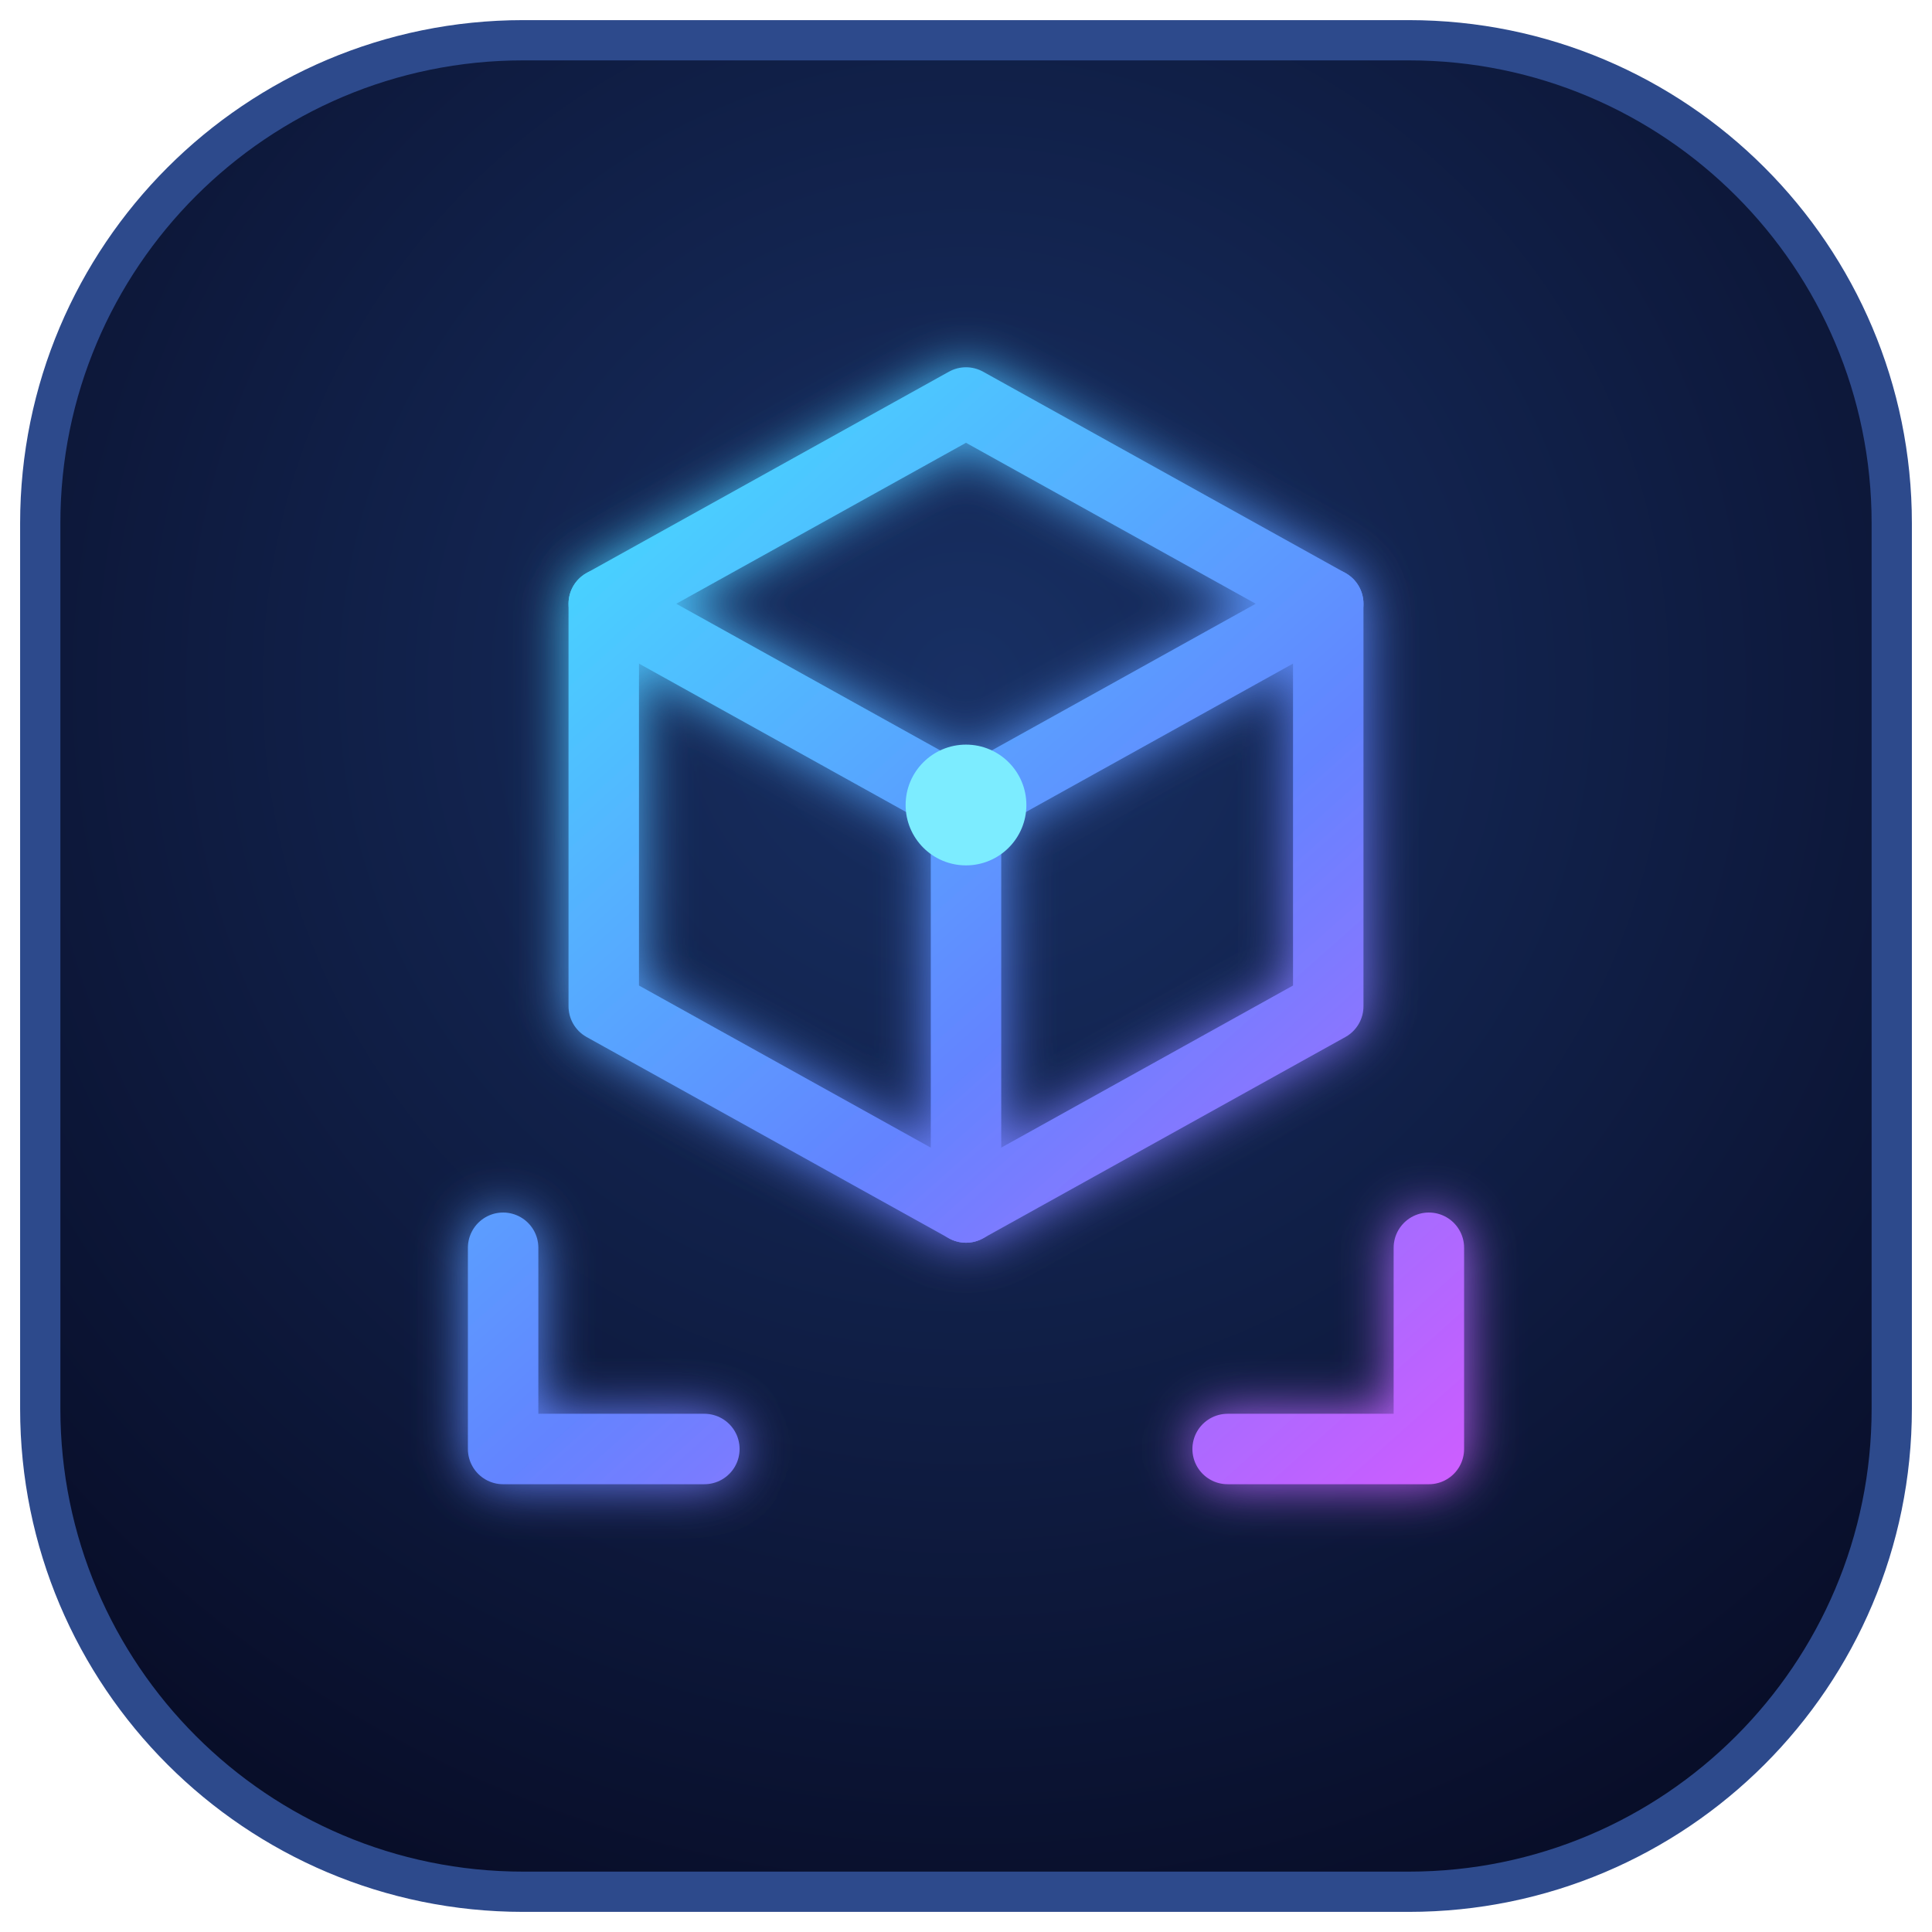
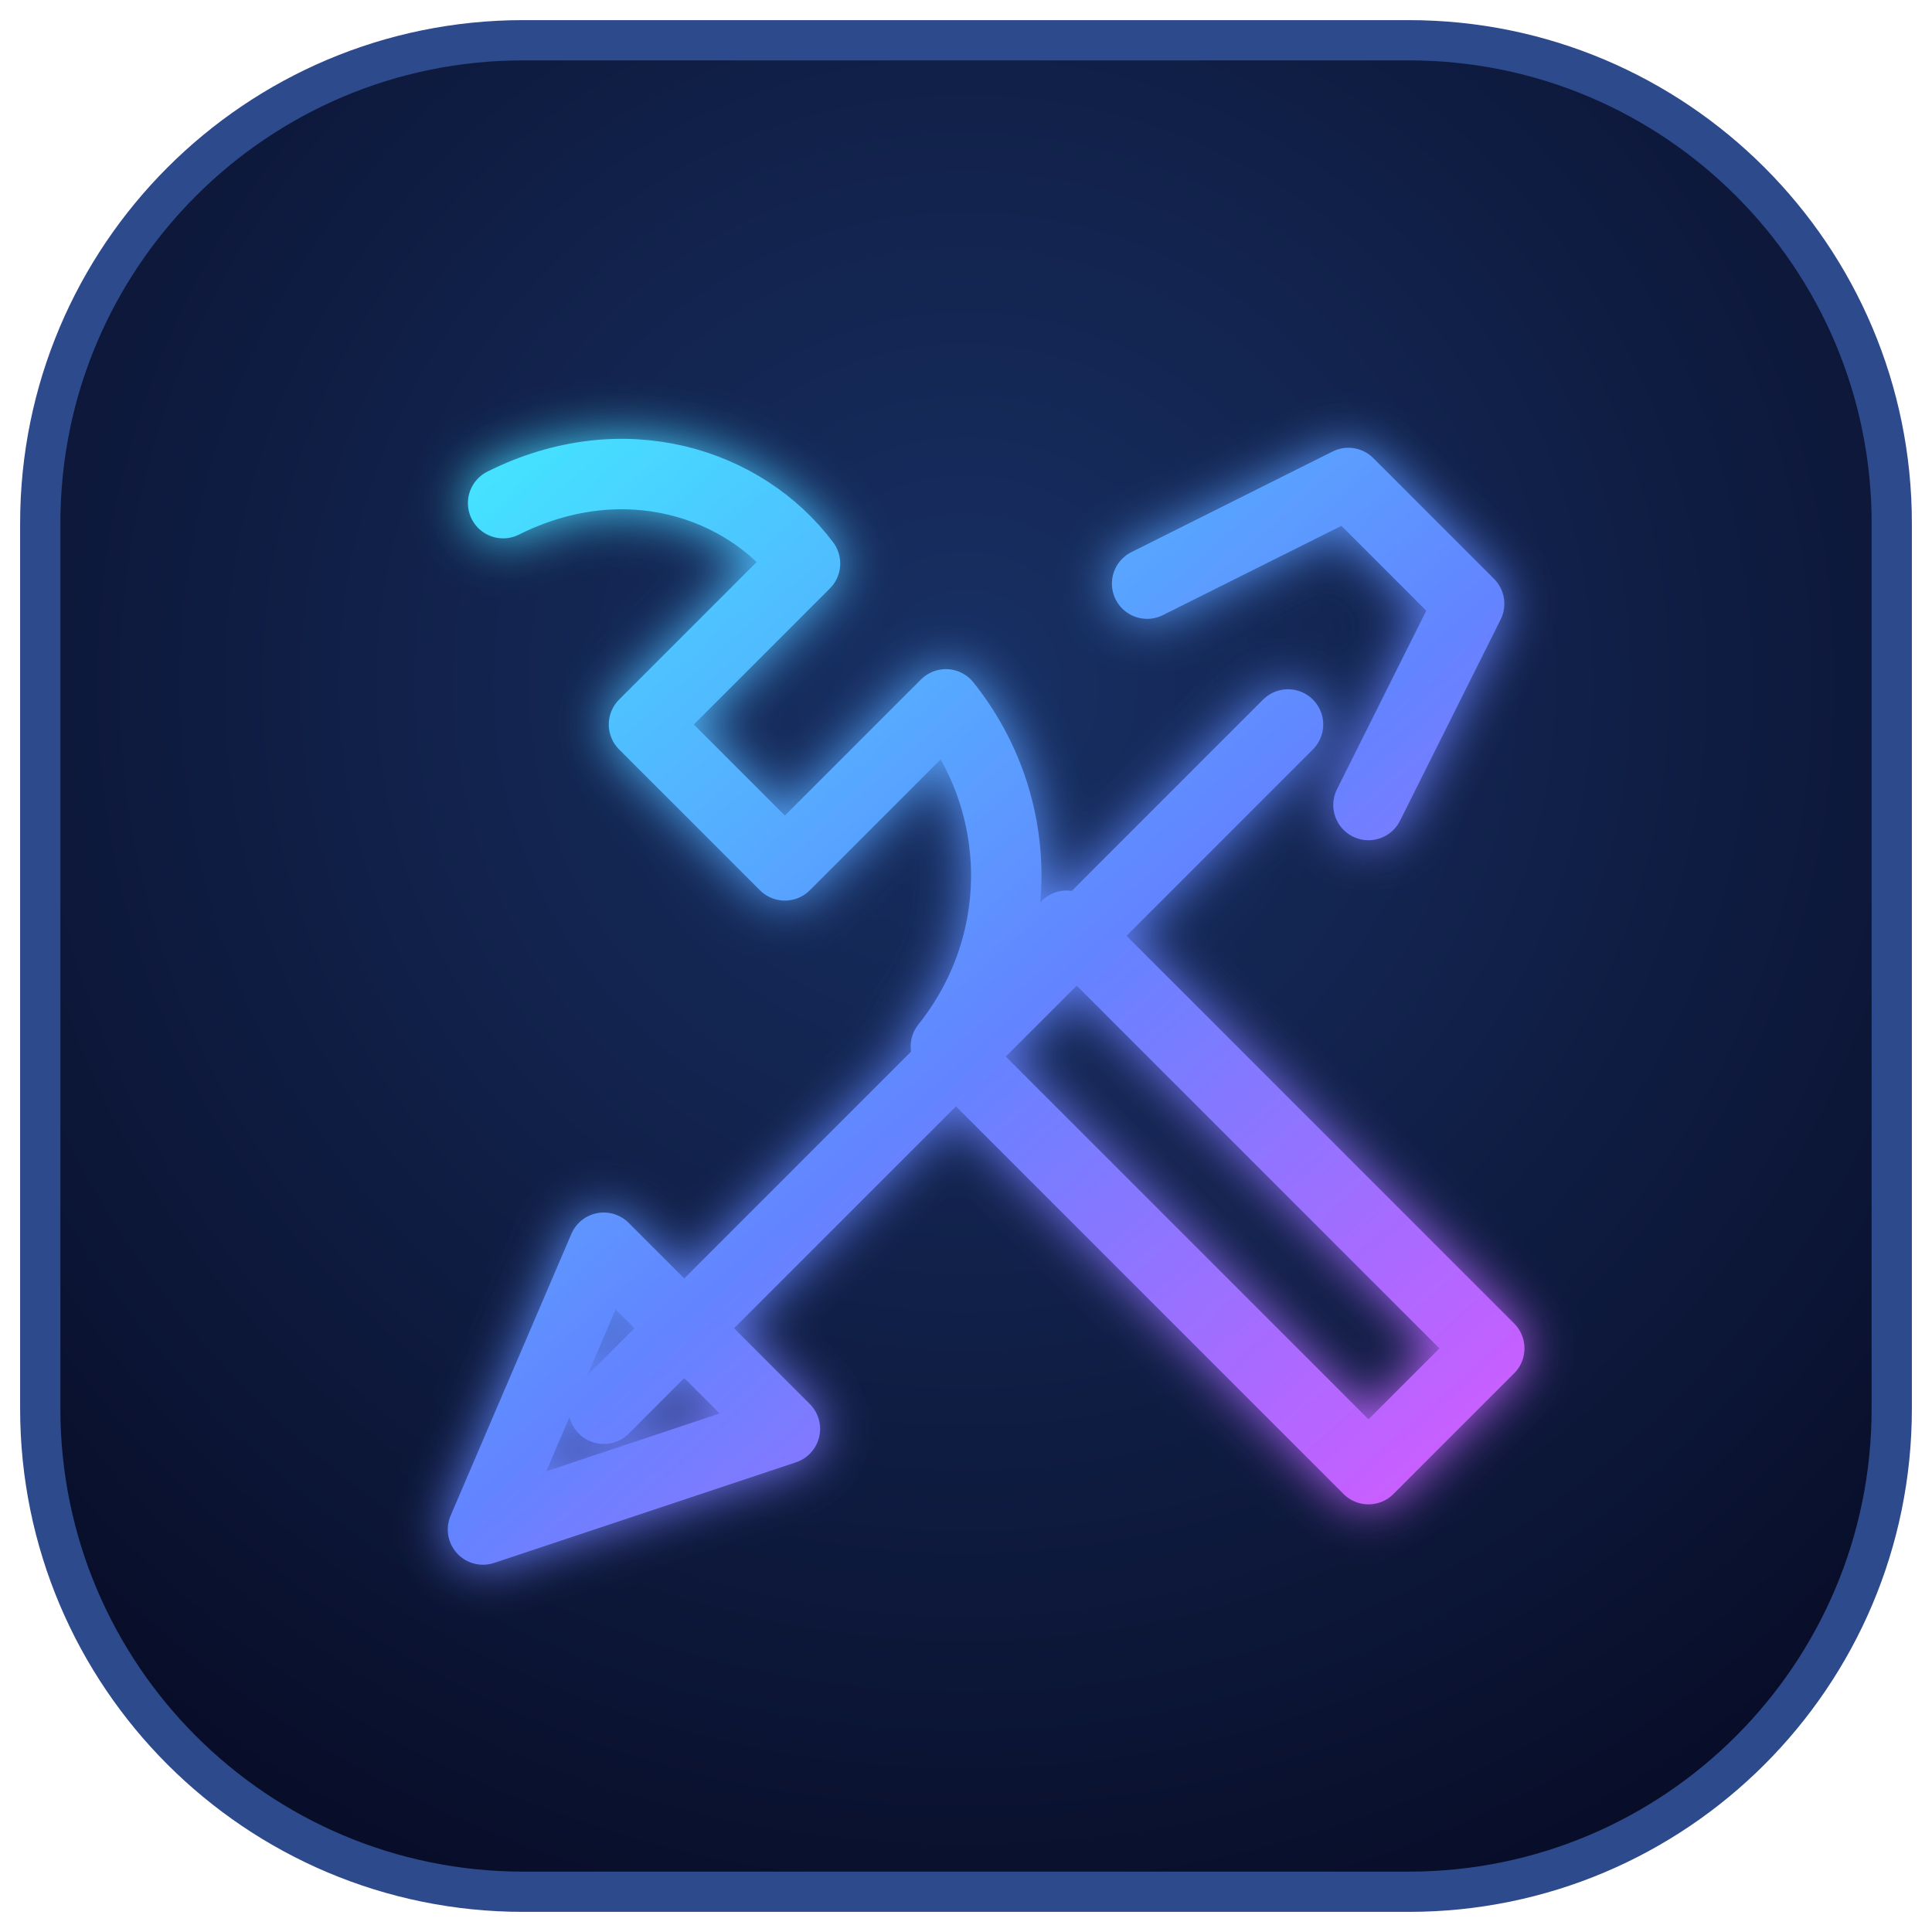
<svg xmlns="http://www.w3.org/2000/svg" viewBox="0 0 96 96">
  <defs>
    <radialGradient id="bg" cx="50%" cy="35%" r="75%">
      <stop stop-color="#183064" />
      <stop offset="1" stop-color="#070b24" />
    </radialGradient>
    <linearGradient id="g" x1="24" y1="21" x2="72" y2="75" gradientUnits="userSpaceOnUse">
      <stop stop-color="#42e7ff" />
      <stop offset=".55" stop-color="#6384ff" />
      <stop offset="1" stop-color="#d05cff" />
    </linearGradient>
    <filter id="glow" x="-30%" y="-30%" width="160%" height="160%">
      <feGaussianBlur stdDeviation="1.3" result="b" />
      <feMerge>
        <feMergeNode in="b" />
        <feMergeNode in="SourceGraphic" />
      </feMerge>
    </filter>
  </defs>
  <rect x="2" y="2" width="92" height="92" rx="24" fill="url(#bg)" stroke="#2d4a8c" stroke-width="2" />
  <g fill="none" stroke="url(#g)" stroke-linecap="round" stroke-linejoin="round" stroke-width="3.5" filter="url(#glow)">
-     <path d="m48 20 18 10v20L48 60 30 50V30l18-10Z" />
-     <path d="m30 30 18 10 18-10M48 40v20" />
-     <path d="M25 62v10h10M71 62v10H61" />
+     <path d="M25 25c6-3 12-1 15 3l-8 8 7 7 8-8c4 5 4 12 0 17L68 73l6-6-21-21" />
+     <path d="m30 70 34-34M57 29l10-5 6 6-5 10M24 76l6-14 9 9-15 5Z" />
  </g>
-   <circle cx="48" cy="40" r="3" fill="#7cecff" />
</svg>
